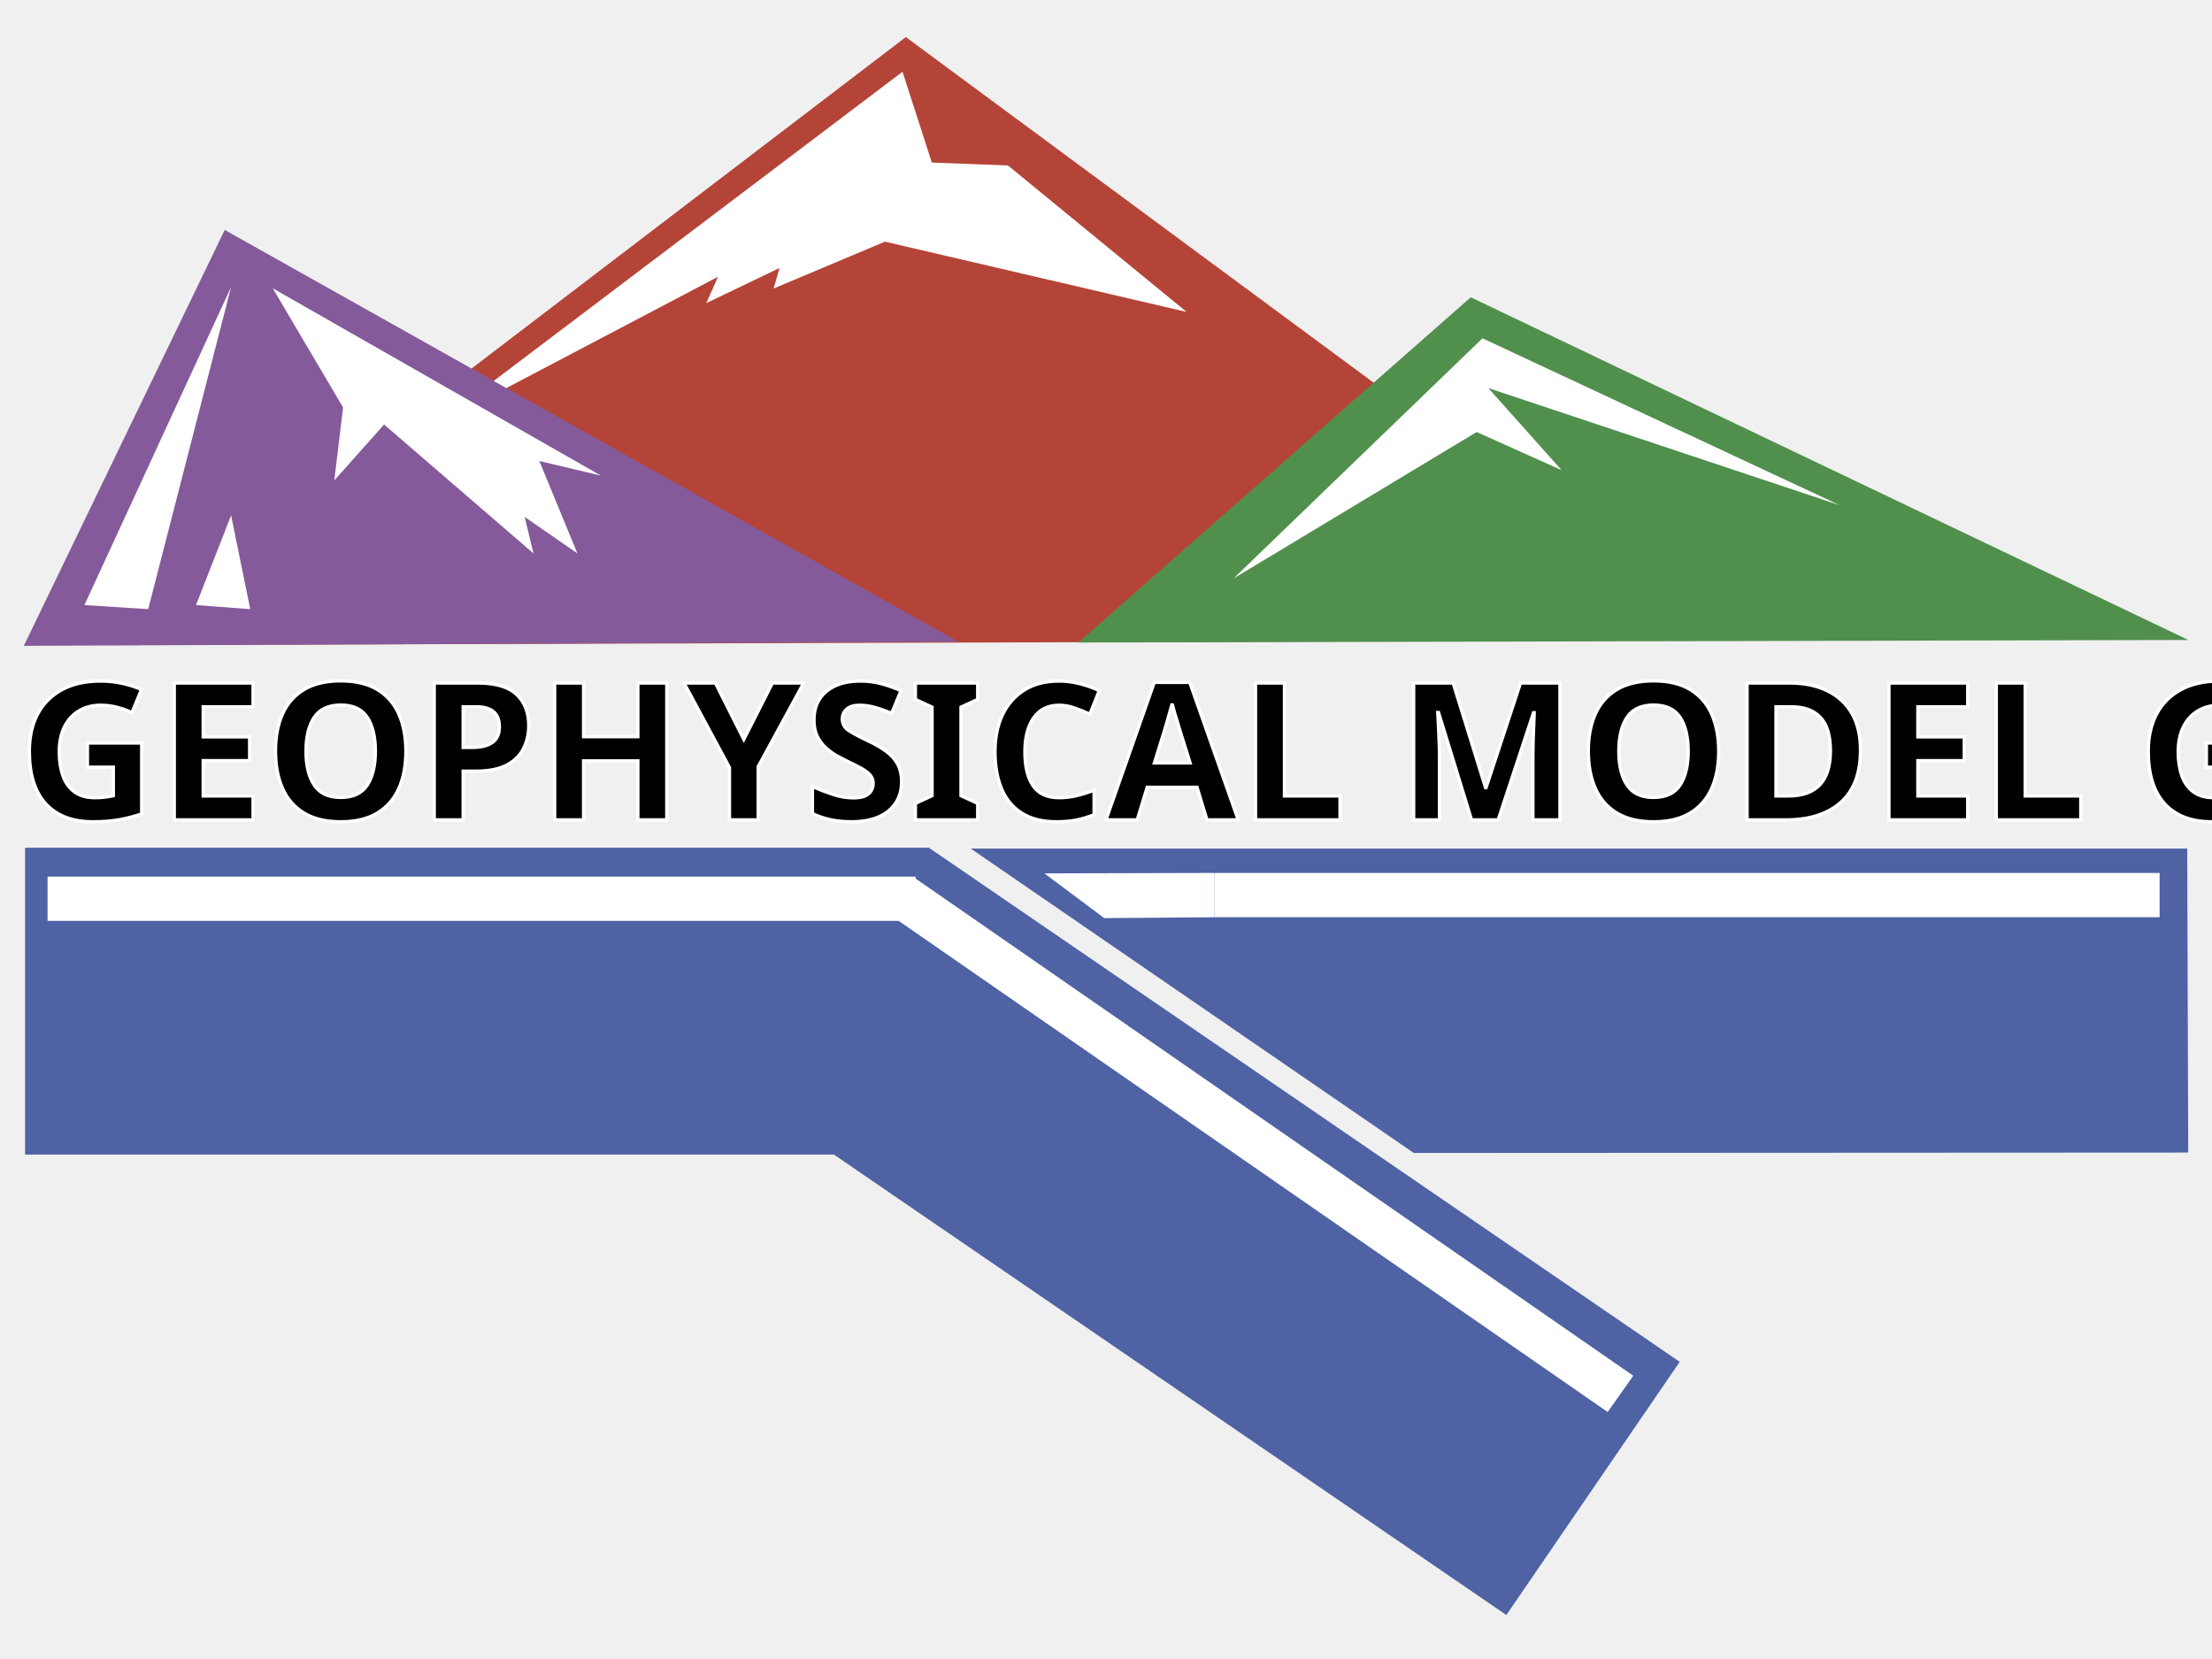
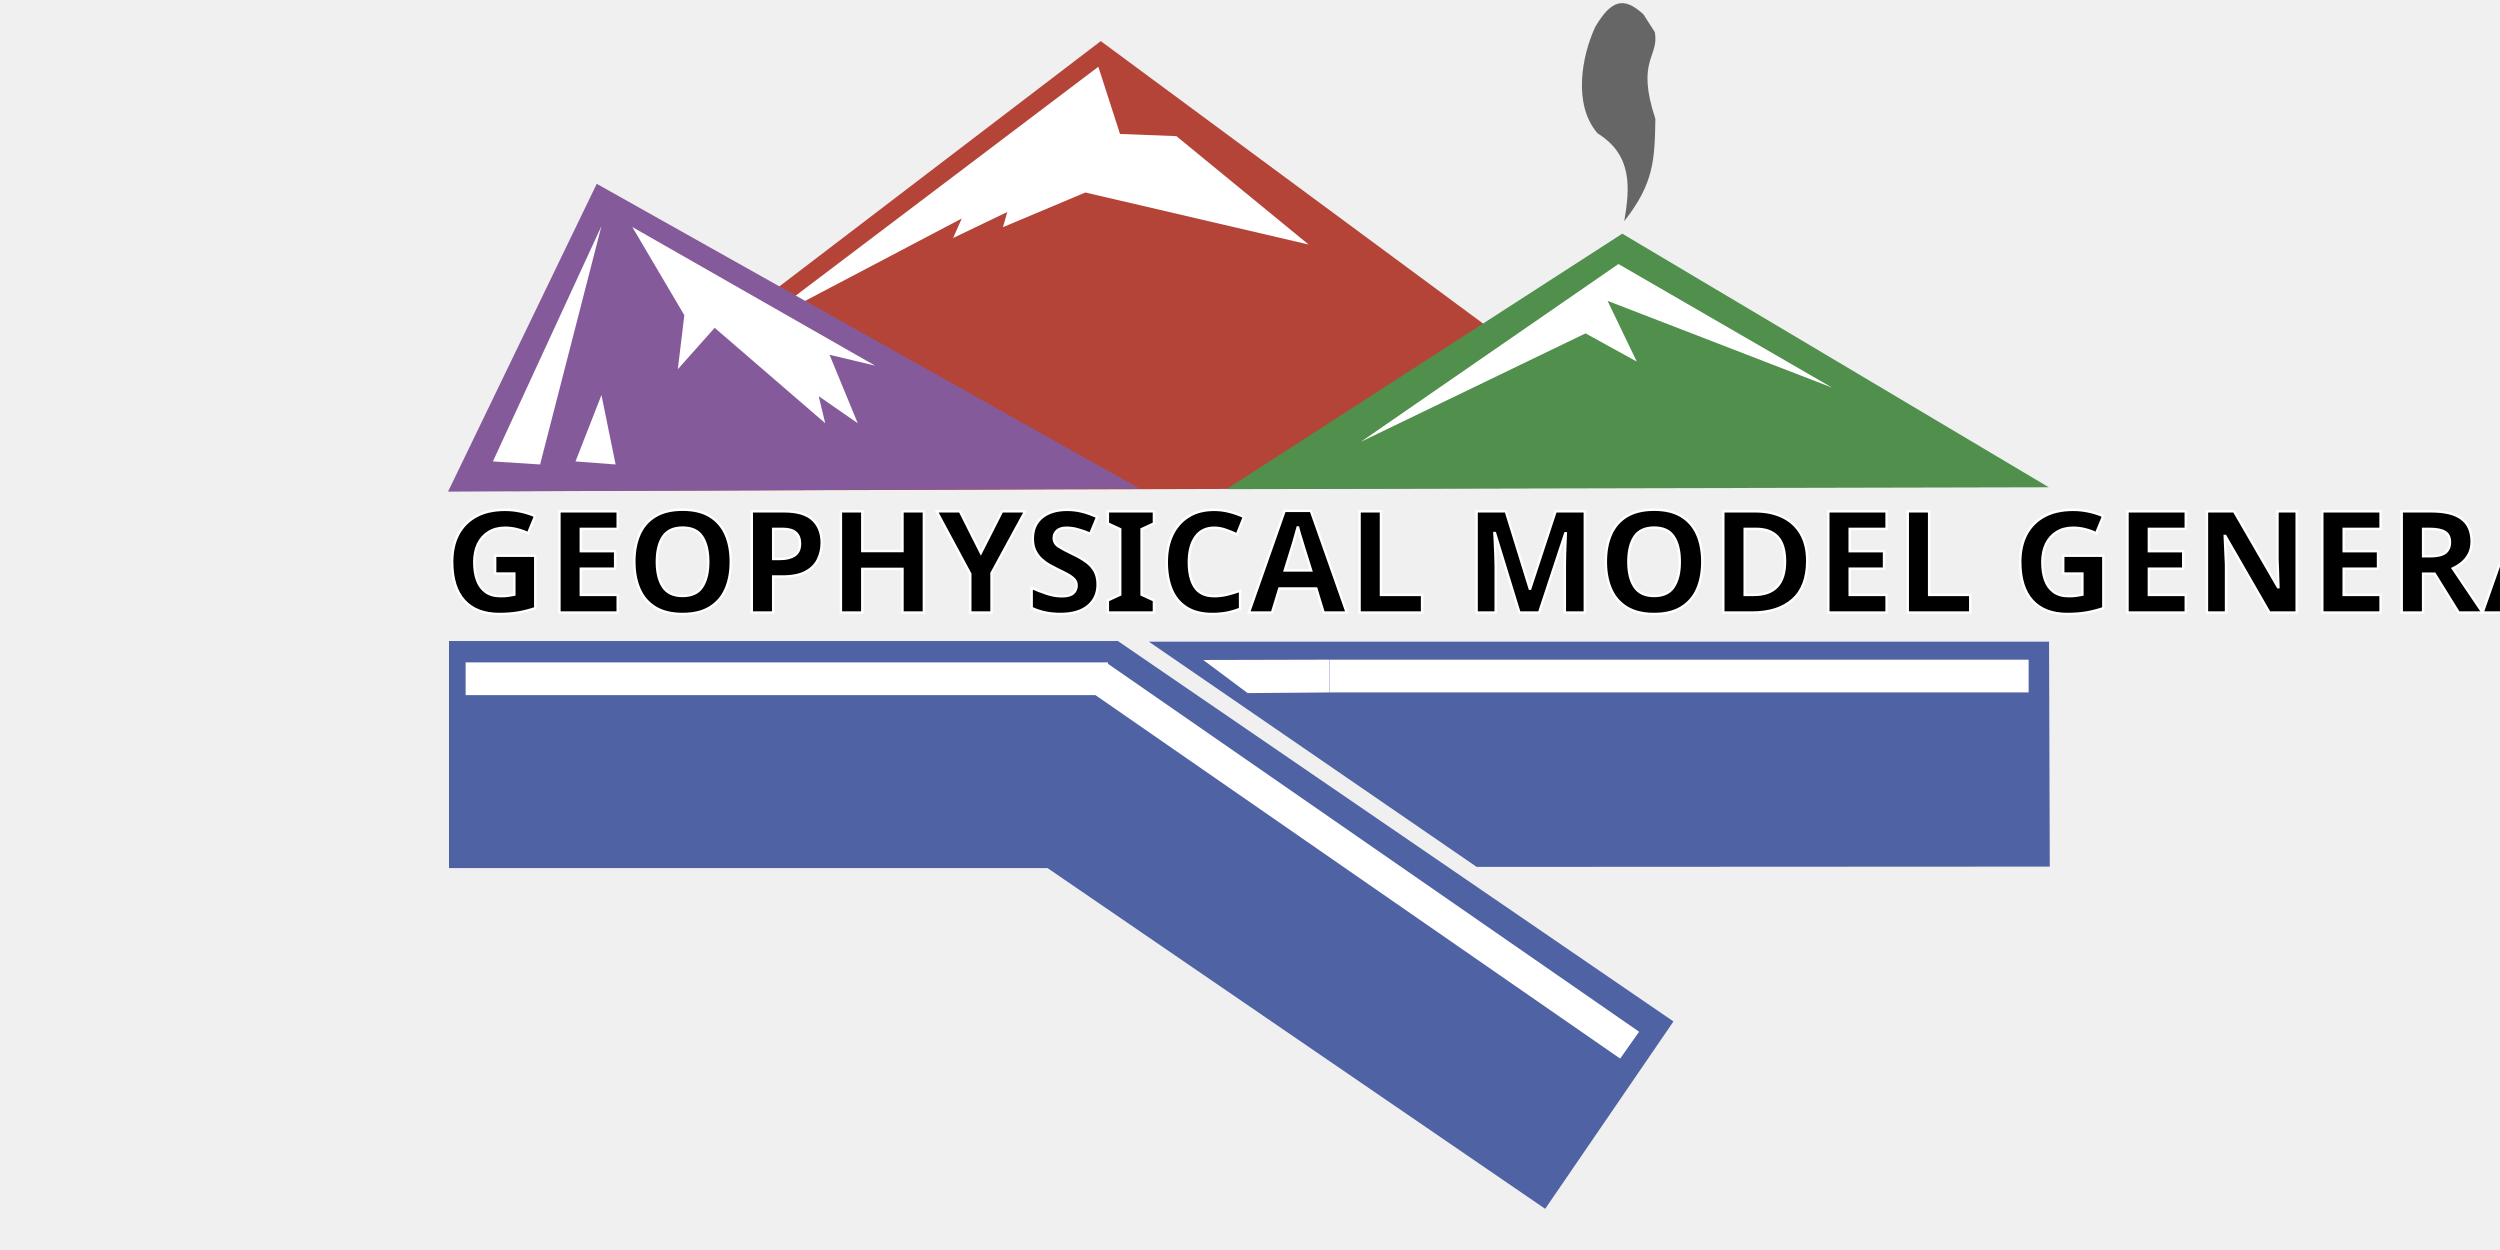
- <svg xmlns="http://www.w3.org/2000/svg" version="1.1" x="0px" y="0px" viewBox="0 0 400 300" enable-background="new 0 0 100 100" xml:space="preserve" id="svg1050" width="400" height="300">
+ <svg xmlns="http://www.w3.org/2000/svg" version="1.1" x="0px" y="0px" viewBox="0 0 1280 640" enable-background="new 0 0 100 100" xml:space="preserve" id="svg1050" width="1280" height="640">
  <defs id="defs1054" />
  <g id="g2906" transform="translate(320.5142,135.3282)">
-     <g id="g2775">
-       <path style="fill:#b54438;fill-opacity:1;fill-rule:evenodd;stroke:#e55e45;stroke-width:0" id="path1369" d="m -132.415,19.597 -126.228,-7.631 69.722,-105.501 z" transform="matrix(2.301581,-0.06736973,0.15541,0.9977281,292.6398,-48.0289)" />
-       <path style="fill:#ffffff;fill-rule:evenodd;stroke:#e55e45;stroke-width:0" d="m -157.309,-122.352 -84.746,64.089 51.377,-27.013 -2.119,4.767 13.242,-6.356 -1.059,3.708 20.127,-8.475 54.555,12.712 -32.309,-26.483 -13.771,-0.53 z" id="path1584" />
-     </g>
-     <g id="g2562">
-       <path style="fill:#855a9a;fill-opacity:1;fill-rule:evenodd;stroke:#e55e45;stroke-width:0" d="m -316.208,-18.538 36.33,-75.212 132.632,74.474 z" id="path1644" />
-       <g id="g2210">
-         <path style="fill:#ffffff;fill-rule:evenodd;stroke:#e55e45;stroke-width:0" d="m -305.251,-25.912 26.526,-57.515 -14.993,58.252 z" id="path1646" />
-         <path style="fill:#ffffff;fill-rule:evenodd;stroke:#e55e45;stroke-width:0" d="m -285.068,-25.912 6.343,-16.222 3.46,16.96 z" id="path1648" />
-         <path style="fill:#ffffff;fill-rule:evenodd;stroke:#e55e45;stroke-width:0" d="m -271.186,-83.194 59.322,33.867 -11.123,-2.639 6.886,16.714 -9.534,-6.598 1.589,6.598 -27.013,-23.311 -9.004,10.116 1.589,-13.195 z" id="path1655" />
-       </g>
-     </g>
-     <g id="g2850">
-       <path style="fill:#518f4d;fill-opacity:1;fill-rule:evenodd;stroke:#e55e45;stroke-width:0" d="m -125.53,-19.137 70.975,-62.431 129.767,61.97 z" id="path1666" />
-       <path style="fill:#ffffff;fill-rule:evenodd;stroke:#e55e45;stroke-width:0" d="m -52.436,-74.153 64.619,30.191 -63.559,-21.186 13.242,14.831 -15.36,-6.886 -43.962,26.483 z" id="path1668" />
-     </g>
-     <g id="g2280" style="fill:#3333ff;fill-opacity:1">
-       <path style="fill:#ffffff;fill-opacity:1;fill-rule:evenodd;stroke:#e55e45;stroke-width:0" d="m -131.622,22.537 h 31.972 l 0.026,7.989 -20.355,0.011 z" id="path1874-0" />
-       <g id="g2201">
-         <g id="g2053" style="fill:#4e62a4;fill-opacity:1">
-           <rect style="fill:#4e62a4;fill-opacity:1;fill-rule:evenodd;stroke:#e55e45;stroke-width:0" id="rect1746" width="163.562" height="55.487" x="-315.977" y="17.97" ry="0" />
-           <rect style="fill:#4e62a4;fill-opacity:1;fill-rule:evenodd;stroke:#e55e45;stroke-width:0" id="rect1746-1" width="164.355" height="55.487" x="-48.837" y="-156.494" ry="0" transform="rotate(-145.6)" />
-           <path style="fill:#4e62a4;fill-opacity:1;fill-rule:evenodd;stroke:#e55e45;stroke-width:0" d="M -144.967,18.126 H 75.005 l 0.18,54.966 -140.044,0.073 z" id="path1874" />
+     <g id="g7267" transform="matrix(2.09528,0,0,2.09528,584.1207,153.6346)">
+       <g id="g7327" transform="translate(-6.053791,0.7567239)">
+         <g id="g2775">
+           <path style="fill:#b54438;fill-opacity:1;fill-rule:evenodd;stroke:#e55e45;stroke-width:0" id="path1369" d="m -132.415,19.597 -126.228,-7.631 69.722,-105.501 z" transform="matrix(2.301581,-0.06736973,0.15541,0.9977281,292.6398,-48.0289)" />
+           <path style="fill:#ffffff;fill-rule:evenodd;stroke:#e55e45;stroke-width:0" d="m -157.309,-122.352 -84.746,64.089 51.377,-27.013 -2.119,4.767 13.242,-6.356 -1.059,3.708 20.127,-8.475 54.555,12.712 -32.309,-26.483 -13.771,-0.53 z" id="path1584" />
        </g>
-         <g id="g2048">
-           <rect style="fill:#ffffff;fill-opacity:1;fill-rule:evenodd;stroke:#e55e45;stroke-width:0" id="rect2356" width="170.847" height="8" x="-100.829" y="22.532" ry="0" />
-           <rect style="fill:#ffffff;fill-opacity:1;fill-rule:evenodd;stroke:#e55e45;stroke-width:0" id="rect2356-3" width="156.981" height="8" x="-311.916" y="23.194" ry="0" />
-           <rect style="fill:#ffffff;fill-opacity:1;fill-rule:evenodd;stroke:#e55e45;stroke-width:0" id="rect2356-3-9" width="158.197" height="8.032" x="-113.191" y="107.593" ry="0" transform="matrix(0.8220291,0.5694455,-0.5777079,0.8162436,0,0)" />
+         <g id="g2562">
+           <path style="fill:#855a9a;fill-opacity:1;fill-rule:evenodd;stroke:#e55e45;stroke-width:0" d="m -316.208,-18.538 36.33,-75.212 132.632,74.474 z" id="path1644" />
+           <g id="g2210">
+             <path style="fill:#ffffff;fill-rule:evenodd;stroke:#e55e45;stroke-width:0" d="m -305.251,-25.912 26.526,-57.515 -14.993,58.252 z" id="path1646" />
+             <path style="fill:#ffffff;fill-rule:evenodd;stroke:#e55e45;stroke-width:0" d="m -285.068,-25.912 6.343,-16.222 3.46,16.96 z" id="path1648" />
+             <path style="fill:#ffffff;fill-rule:evenodd;stroke:#e55e45;stroke-width:0" d="m -271.186,-83.194 59.322,33.867 -11.123,-2.639 6.886,16.714 -9.534,-6.598 1.589,6.598 -27.013,-23.311 -9.004,10.116 1.589,-13.195 z" id="path1655" />
+           </g>
+         </g>
+         <g id="g2850">
+           <g id="g7364" transform="matrix(1,0,-0.4121146,1,-8.342121,0)">
+             <path style="fill:#518f4d;fill-opacity:1;fill-rule:evenodd;stroke:#e55e45;stroke-width:0" d="m -125.53,-19.137 70.975,-62.431 129.767,61.97 z" id="path1666" />
+             <path style="fill:#ffffff;fill-rule:evenodd;stroke:#e55e45;stroke-width:0" d="m -52.436,-74.153 64.619,30.191 -63.559,-21.186 13.242,14.831 -15.36,-6.886 -43.962,26.483 z" id="path1668" />
+           </g>
+           <path style="fill:#666666;fill-rule:evenodd;stroke:#ffffff;stroke-width:0;stroke-dasharray:none;stroke-opacity:1" d="m -28.793,-84.626 c 1.389,-8.169 2.055,-16.131 -6.518,-21.454 -6.104,-7.061 -3.853,-19.01 -0.543,-26.071 3.97,-6.659 6.982,-7.352 11.732,-3.026 l 2.796,4.353 c 1.138,6.175 -4.661,6.704 0.137,21.213 -0.169,9.968 -0.338,15.726 -7.604,24.984 z" id="path7543" />
+         </g>
+         <g id="g2280" style="fill:#3333ff;fill-opacity:1">
+           <path style="fill:#ffffff;fill-opacity:1;fill-rule:evenodd;stroke:#e55e45;stroke-width:0" d="m -131.622,22.537 h 31.972 l 0.026,7.989 -20.355,0.011 z" id="path1874-0" />
+           <g id="g2201">
+             <g id="g2053" style="fill:#4e62a4;fill-opacity:1">
+               <rect style="fill:#4e62a4;fill-opacity:1;fill-rule:evenodd;stroke:#e55e45;stroke-width:0" id="rect1746" width="163.562" height="55.487" x="-315.977" y="17.97" ry="0" />
+               <rect style="fill:#4e62a4;fill-opacity:1;fill-rule:evenodd;stroke:#e55e45;stroke-width:0" id="rect1746-1" width="164.355" height="55.487" x="-48.837" y="-156.494" ry="0" transform="rotate(-145.6)" />
+               <path style="fill:#4e62a4;fill-opacity:1;fill-rule:evenodd;stroke:#e55e45;stroke-width:0" d="M -144.967,18.126 H 75.005 l 0.18,54.966 -140.044,0.073 z" id="path1874" />
+             </g>
+             <g id="g2048">
+               <rect style="fill:#ffffff;fill-opacity:1;fill-rule:evenodd;stroke:#e55e45;stroke-width:0" id="rect2356" width="170.847" height="8" x="-100.829" y="22.532" ry="0" />
+               <rect style="fill:#ffffff;fill-opacity:1;fill-rule:evenodd;stroke:#e55e45;stroke-width:0" id="rect2356-3" width="156.981" height="8" x="-311.916" y="23.194" ry="0" />
+               <rect style="fill:#ffffff;fill-opacity:1;fill-rule:evenodd;stroke:#e55e45;stroke-width:0" id="rect2356-3-9" width="158.197" height="8.032" x="-113.191" y="107.593" ry="0" transform="matrix(0.8220291,0.5694455,-0.5777079,0.8162436,0,0)" />
+             </g>
+           </g>
+           <text xml:space="preserve" style="font-style:normal;font-variant:normal;font-weight:bold;font-stretch:condensed;font-size:34.667px;font-family:'Myriad Pro';-inkscape-font-specification:'Myriad Pro, Bold Condensed';font-variant-ligatures:normal;font-variant-caps:normal;font-variant-numeric:normal;font-variant-east-asian:normal;fill:#000000;fill-opacity:1;fill-rule:evenodd;stroke:#ffffff;stroke-width:0.6;stroke-dasharray:none;stroke-opacity:1" x="-317.221" y="11.025" id="text2465">
+             <tspan id="tspan2517" x="-317.221" y="11.025" style="font-style:normal;font-variant:normal;font-weight:bold;font-stretch:condensed;font-size:34.667px;font-family:'Myriad Pro';-inkscape-font-specification:'Myriad Pro, Bold Condensed';font-variant-ligatures:normal;font-variant-caps:normal;font-variant-numeric:normal;font-variant-east-asian:normal;fill:#000000;stroke:#ffffff;stroke-width:0.6;stroke-dasharray:none;stroke-opacity:1">GEOPHYSICAL MODEL GENERATOR</tspan>
+           </text>
+           <path style="fill:#ffffff;fill-rule:evenodd;stroke:#e55e45;stroke-width:0" d="m -100.868,22.527 -30.798,0.078 10.841,8.091 19.957,-0.156 z" id="path3777" />
        </g>
      </g>
-       <text xml:space="preserve" style="font-style:normal;font-variant:normal;font-weight:bold;font-stretch:condensed;font-size:34.667px;font-family:'Myriad Pro';-inkscape-font-specification:'Myriad Pro, Bold Condensed';font-variant-ligatures:normal;font-variant-caps:normal;font-variant-numeric:normal;font-variant-east-asian:normal;fill:#000000;fill-opacity:1;fill-rule:evenodd;stroke:#ffffff;stroke-width:0.6;stroke-opacity:1;stroke-dasharray:none" x="-317.221" y="12.934" id="text2465">
-         <tspan id="tspan2517" x="-317.221" y="12.934" style="font-style:normal;font-variant:normal;font-weight:bold;font-stretch:condensed;font-size:34.667px;font-family:'Myriad Pro';-inkscape-font-specification:'Myriad Pro, Bold Condensed';font-variant-ligatures:normal;font-variant-caps:normal;font-variant-numeric:normal;font-variant-east-asian:normal;fill:#000000;stroke:#ffffff;stroke-opacity:1;stroke-dasharray:none;stroke-width:0.6">GEOPHYSICAL MODEL GENERATOR</tspan>
-       </text>
-       <path style="fill:#ffffff;fill-rule:evenodd;stroke:#e55e45;stroke-width:0" d="m -100.868,22.527 -30.798,0.078 10.841,8.091 19.957,-0.156 z" id="path3777" />
    </g>
  </g>
</svg>
